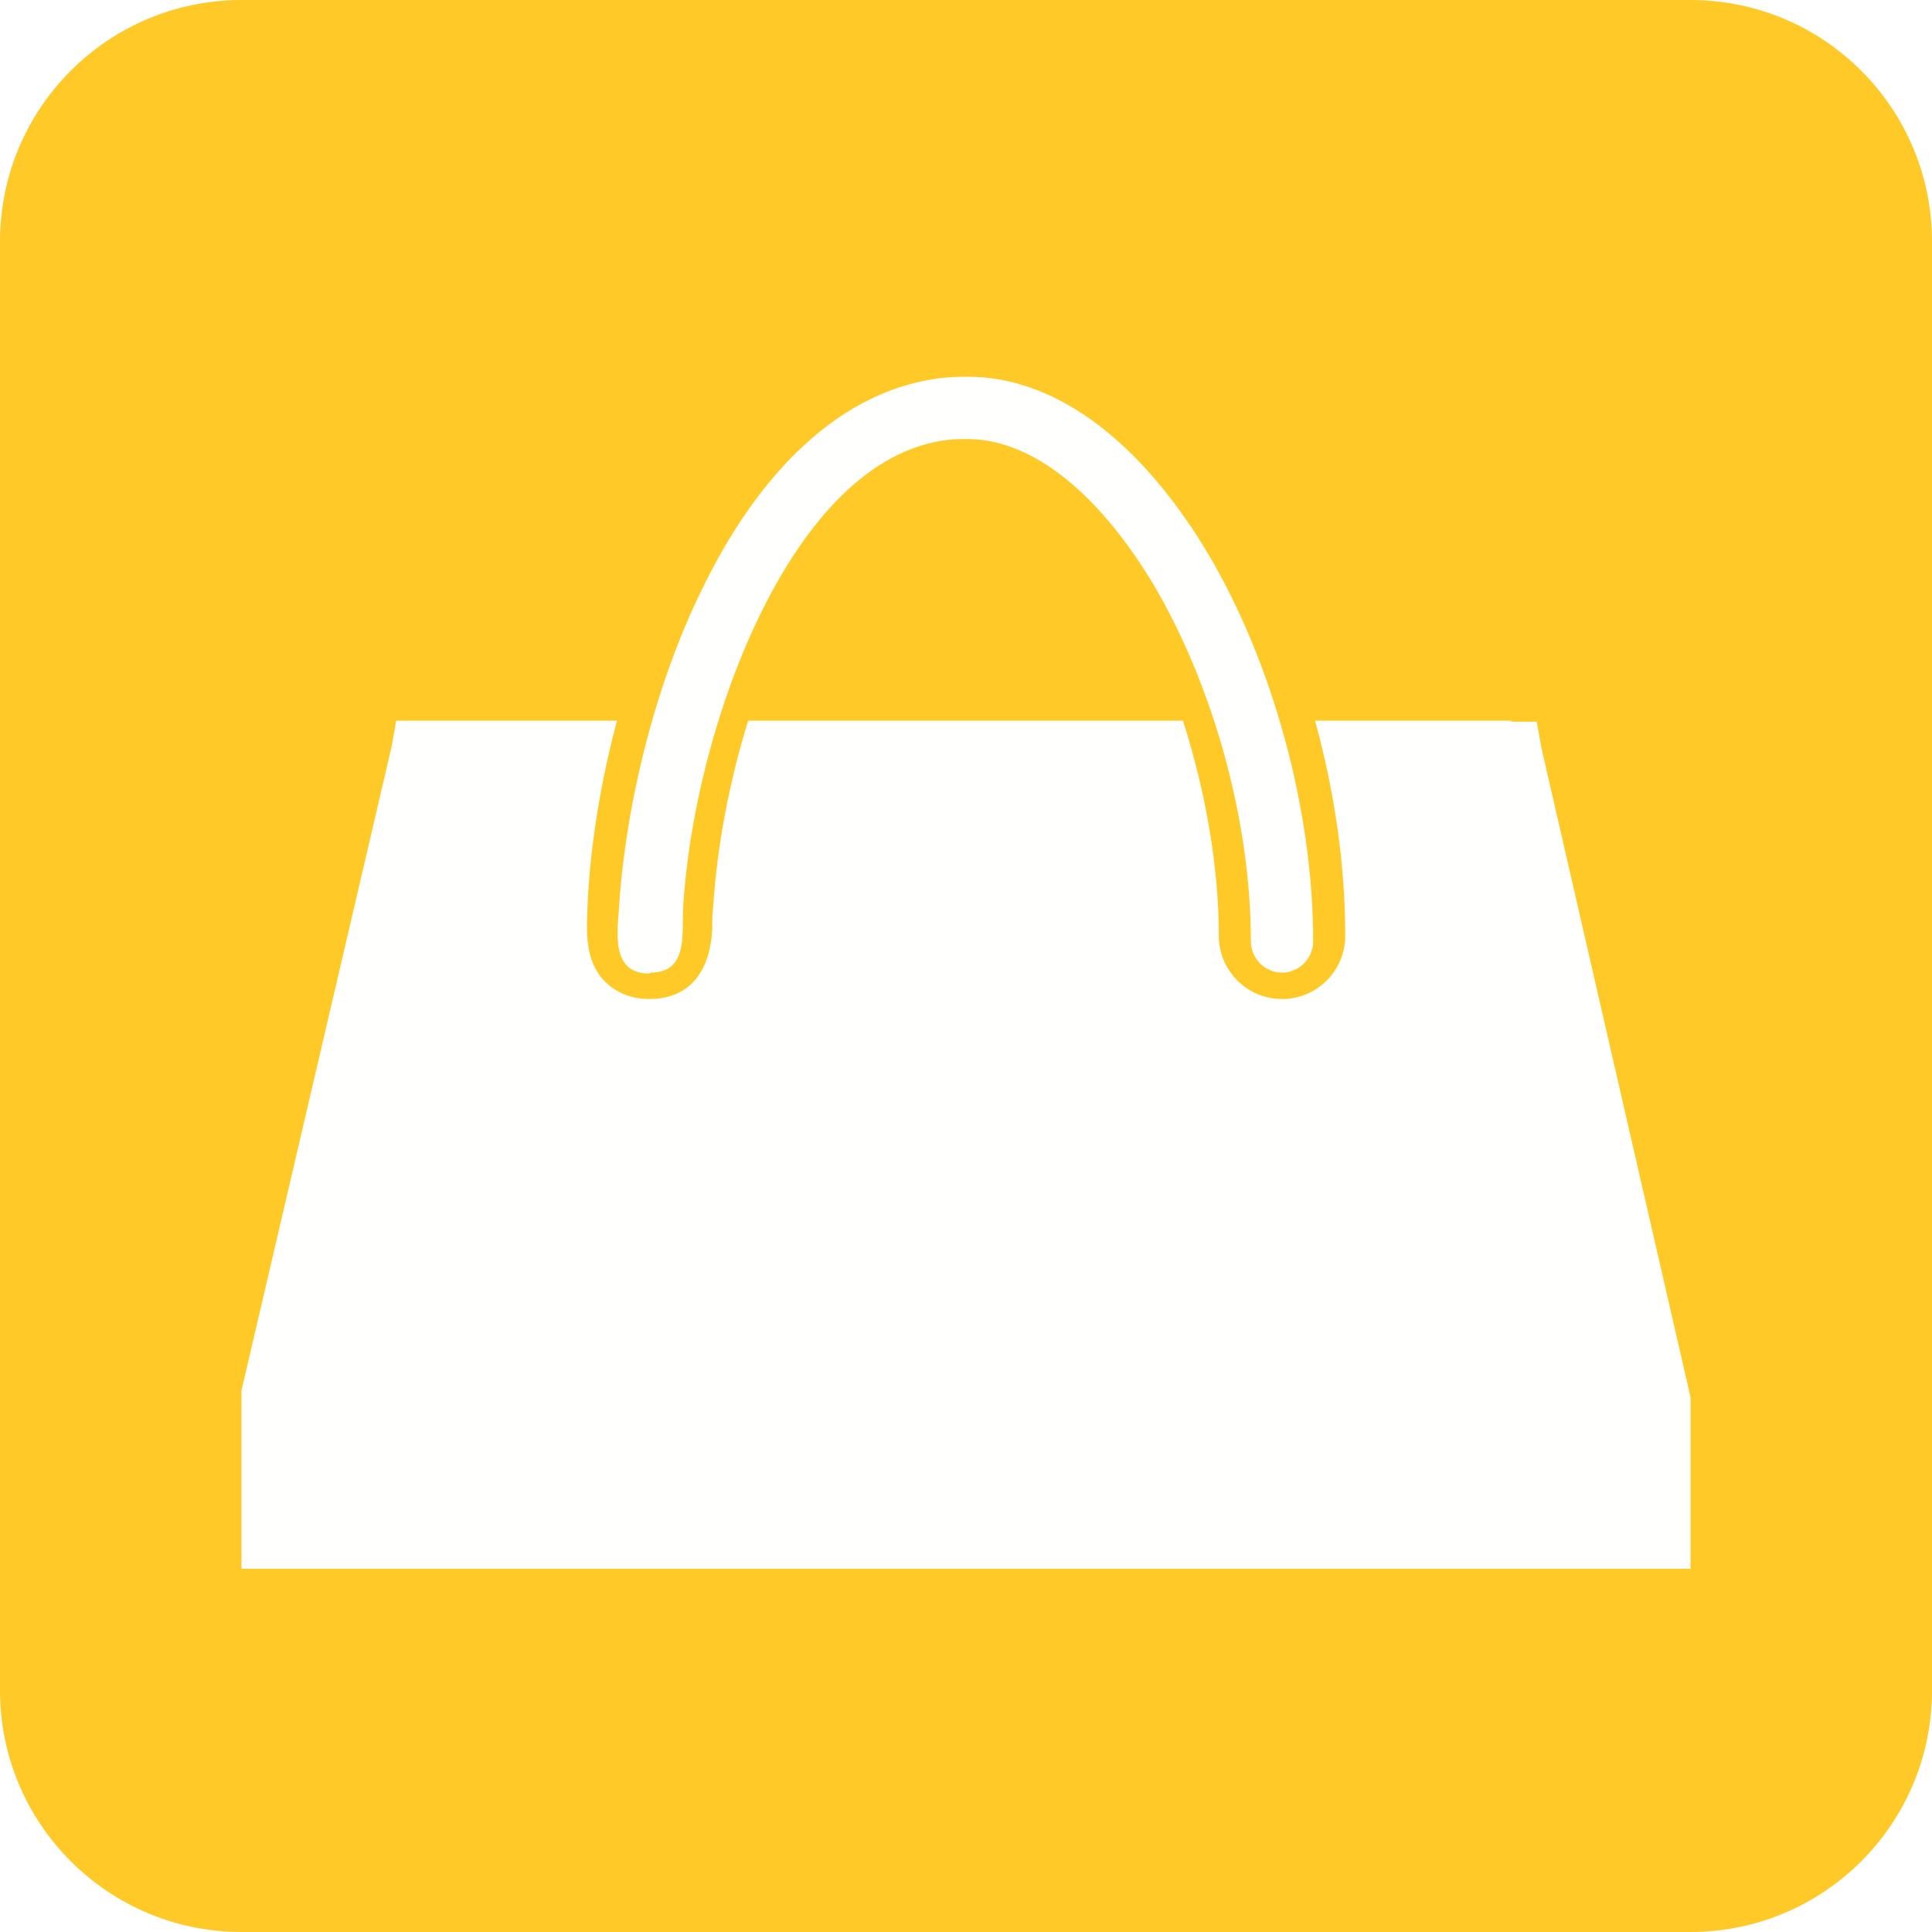
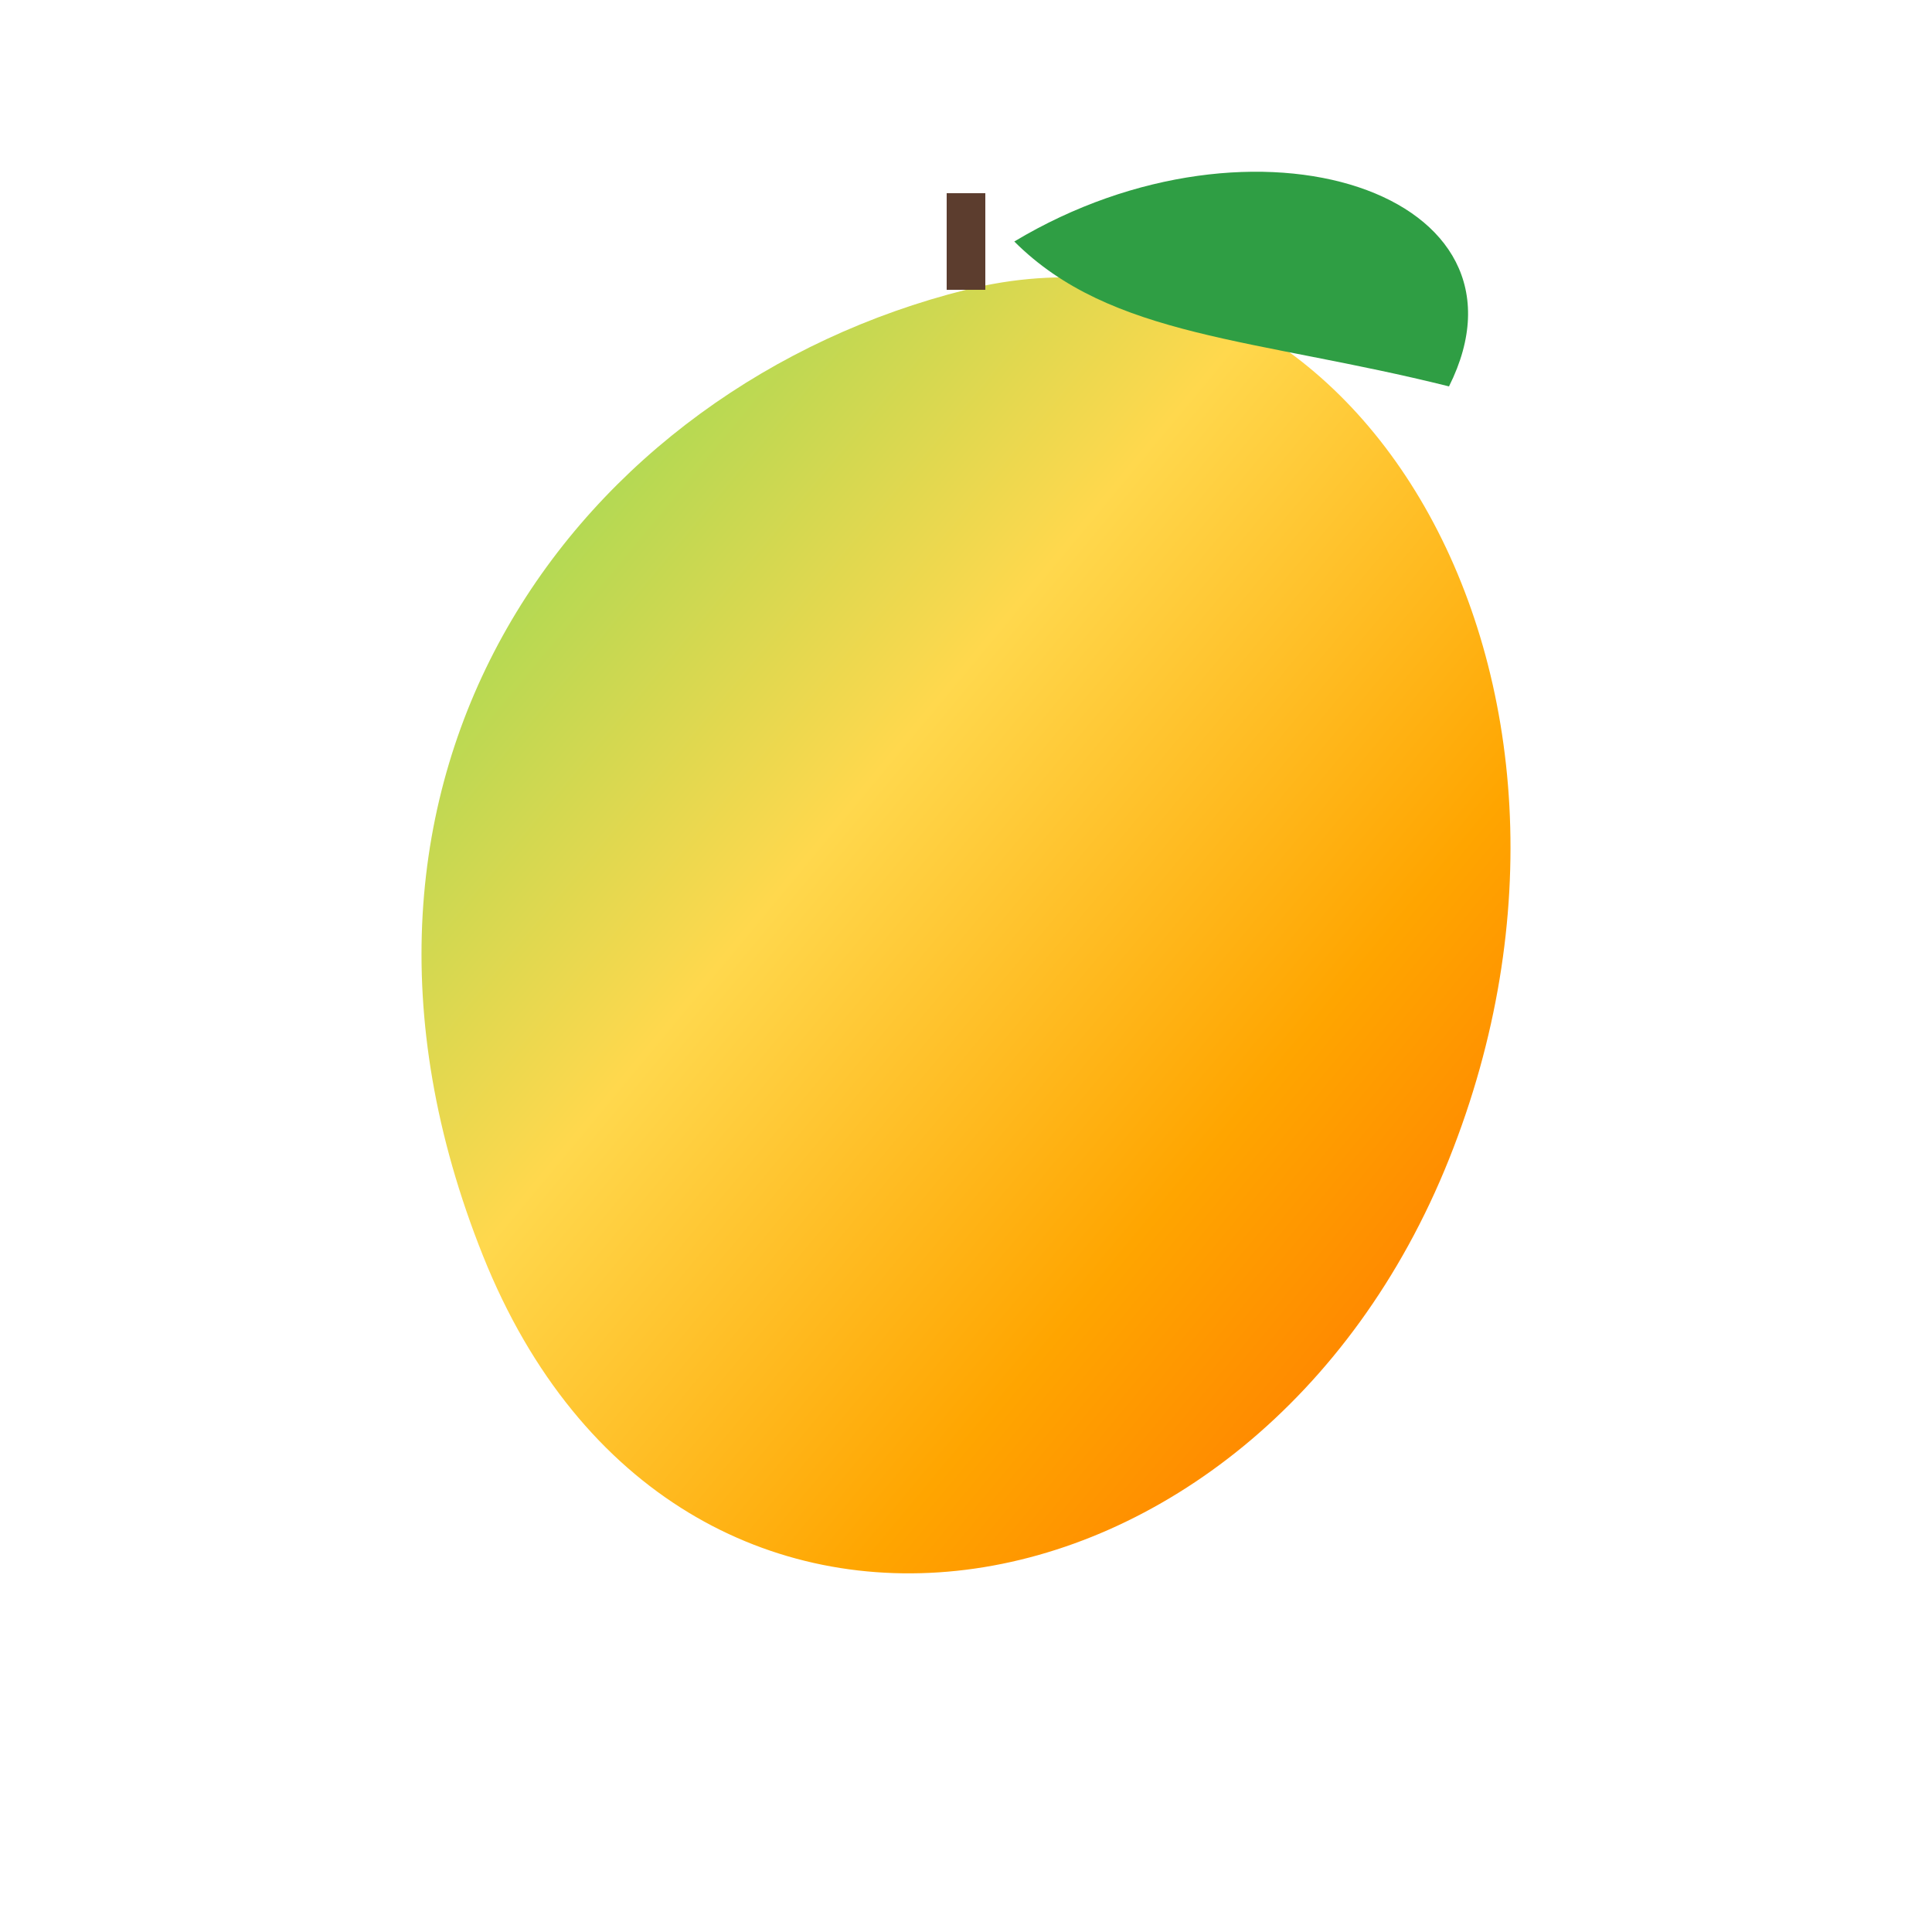
- <svg xmlns="http://www.w3.org/2000/svg" xml:space="preserve" width="2048px" height="2048px" style="shape-rendering:geometricPrecision; text-rendering:geometricPrecision; image-rendering:optimizeQuality; fill-rule:evenodd; clip-rule:evenodd" viewBox="0 0 2048 2048">
+ <svg xmlns="http://www.w3.org/2000/svg" width="200" height="200" viewBox="0 0 200 200">
  <defs>
-     <style type="text/css">
-    
-     .fil0 {fill:#FFCA28}
-     .fil1 {fill:#FFFFFE;fill-rule:nonzero}
-    
-   </style>
+     <linearGradient id="mangoGradient" x1="0%" y1="0%" x2="100%" y2="100%">
+       <stop offset="0%" stop-color="#7ED957" />
+       <stop offset="40%" stop-color="#FFD84D" />
+       <stop offset="70%" stop-color="#FFA500" />
+       <stop offset="100%" stop-color="#FF6B00" />
+     </linearGradient>
  </defs>
-   <g id="Layer_x0020_1">
-     <rect class="fil0" width="2048" height="2048" rx="256" ry="256" />
-     <g id="_617655424">
-       <path class="fil1" d="M1601 765l28 0 5 28 158 688 0 182 -1536 0 0 -189 159 -682 5 -28 28 0 206 0c-17,64 -28,130 -31,192 -1,28 -4,58 15,81 13,15 31,22 50,22 46,0 65,-33 67,-74 0,-8 0,-16 1,-24 4,-63 17,-132 37,-197l461 0c24,75 38,155 38,228 0,37 30,67 67,67 37,0 67,-30 67,-67 0,-74 -11,-152 -32,-228l209 0z" />
-       <path class="fil1" d="M688 1032c-39,0 -34,-41 -32,-67 6,-102 35,-232 88,-340 58,-120 146,-215 261,-225 16,-1 30,-1 46,1 90,12 169,85 229,185 69,116 112,272 112,412 0,18 -15,33 -33,33 -18,0 -33,-15 -33,-33 0,-128 -40,-271 -103,-378 -48,-80 -108,-139 -172,-152 -14,-3 -30,-3 -44,-2 -86,9 -154,88 -202,187 -48,99 -76,218 -81,312 -1,25 5,66 -34,66z" />
-     </g>
-   </g>
+   <path d="M100 30         C140 20, 170 70, 150 120        C130 170, 70 180, 50 130        C30 80, 60 40, 100 30Z" fill="url(#mangoGradient)" />
+   <path d="M105 25 C130 10, 160 20, 150 40         C130 35, 115 35, 105 25Z" fill="#2F9E44" />
+   <rect x="98" y="20" width="4" height="10" fill="#5C3D2E" />
</svg>
